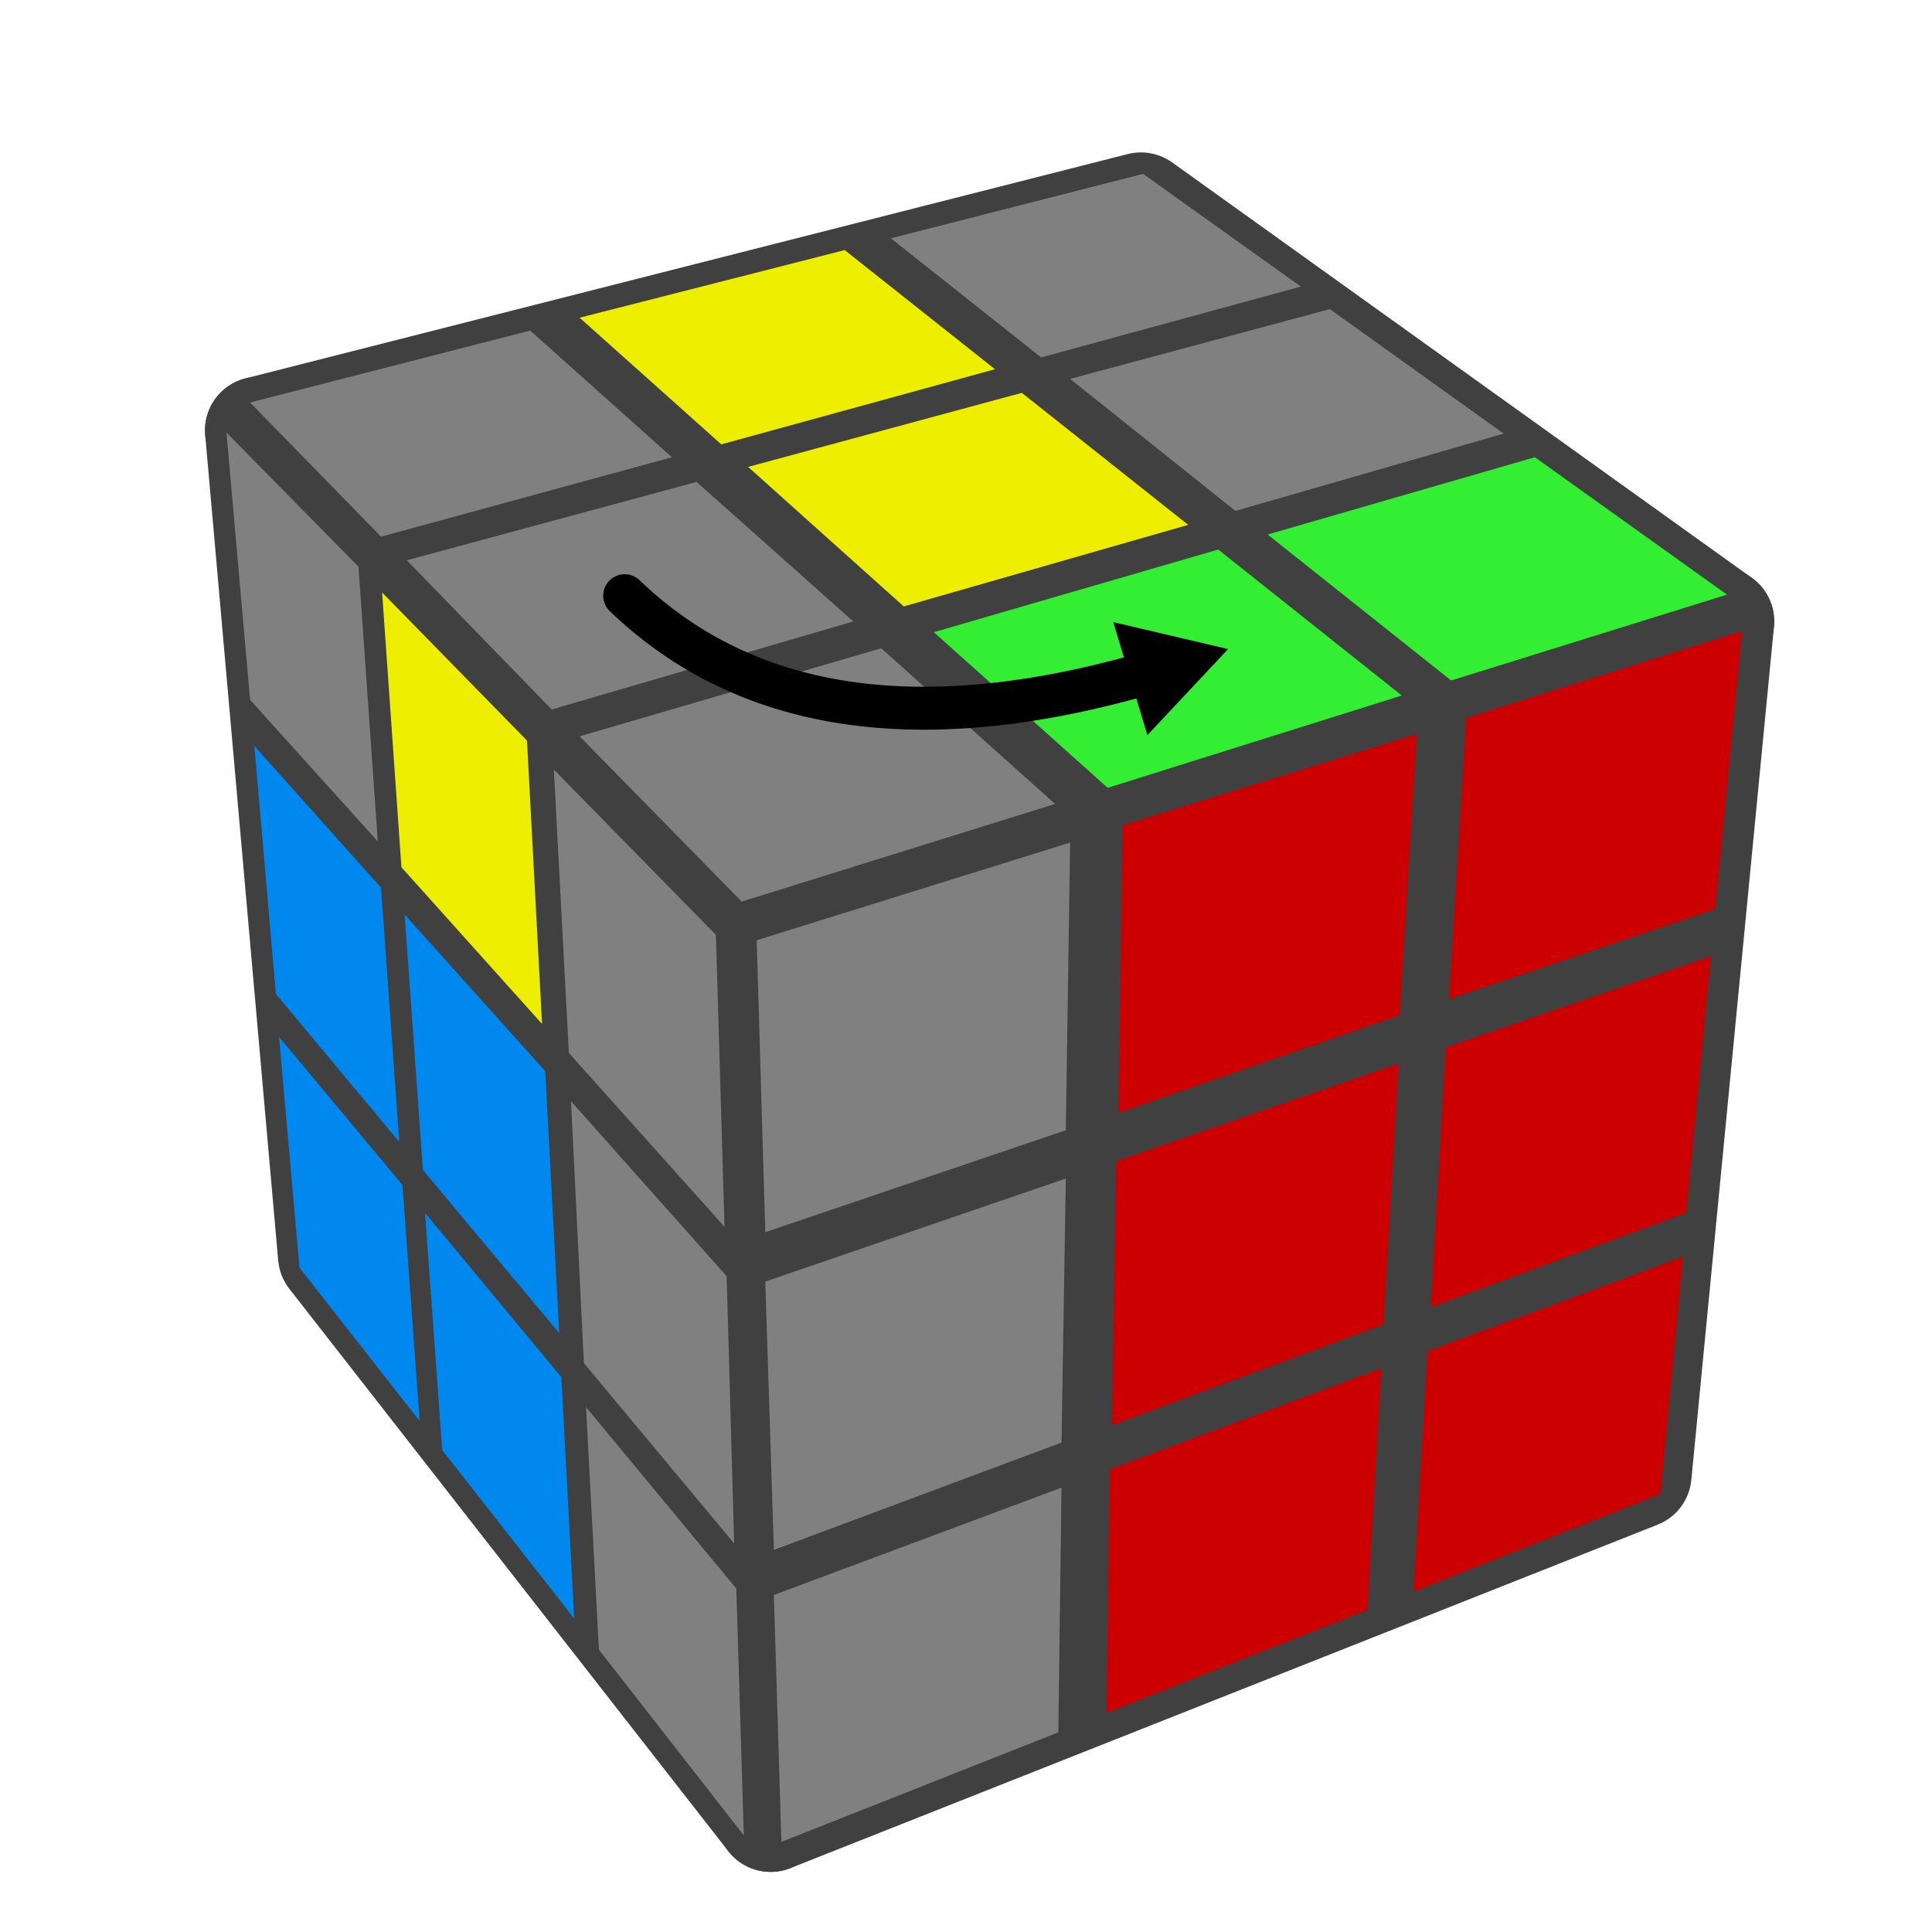
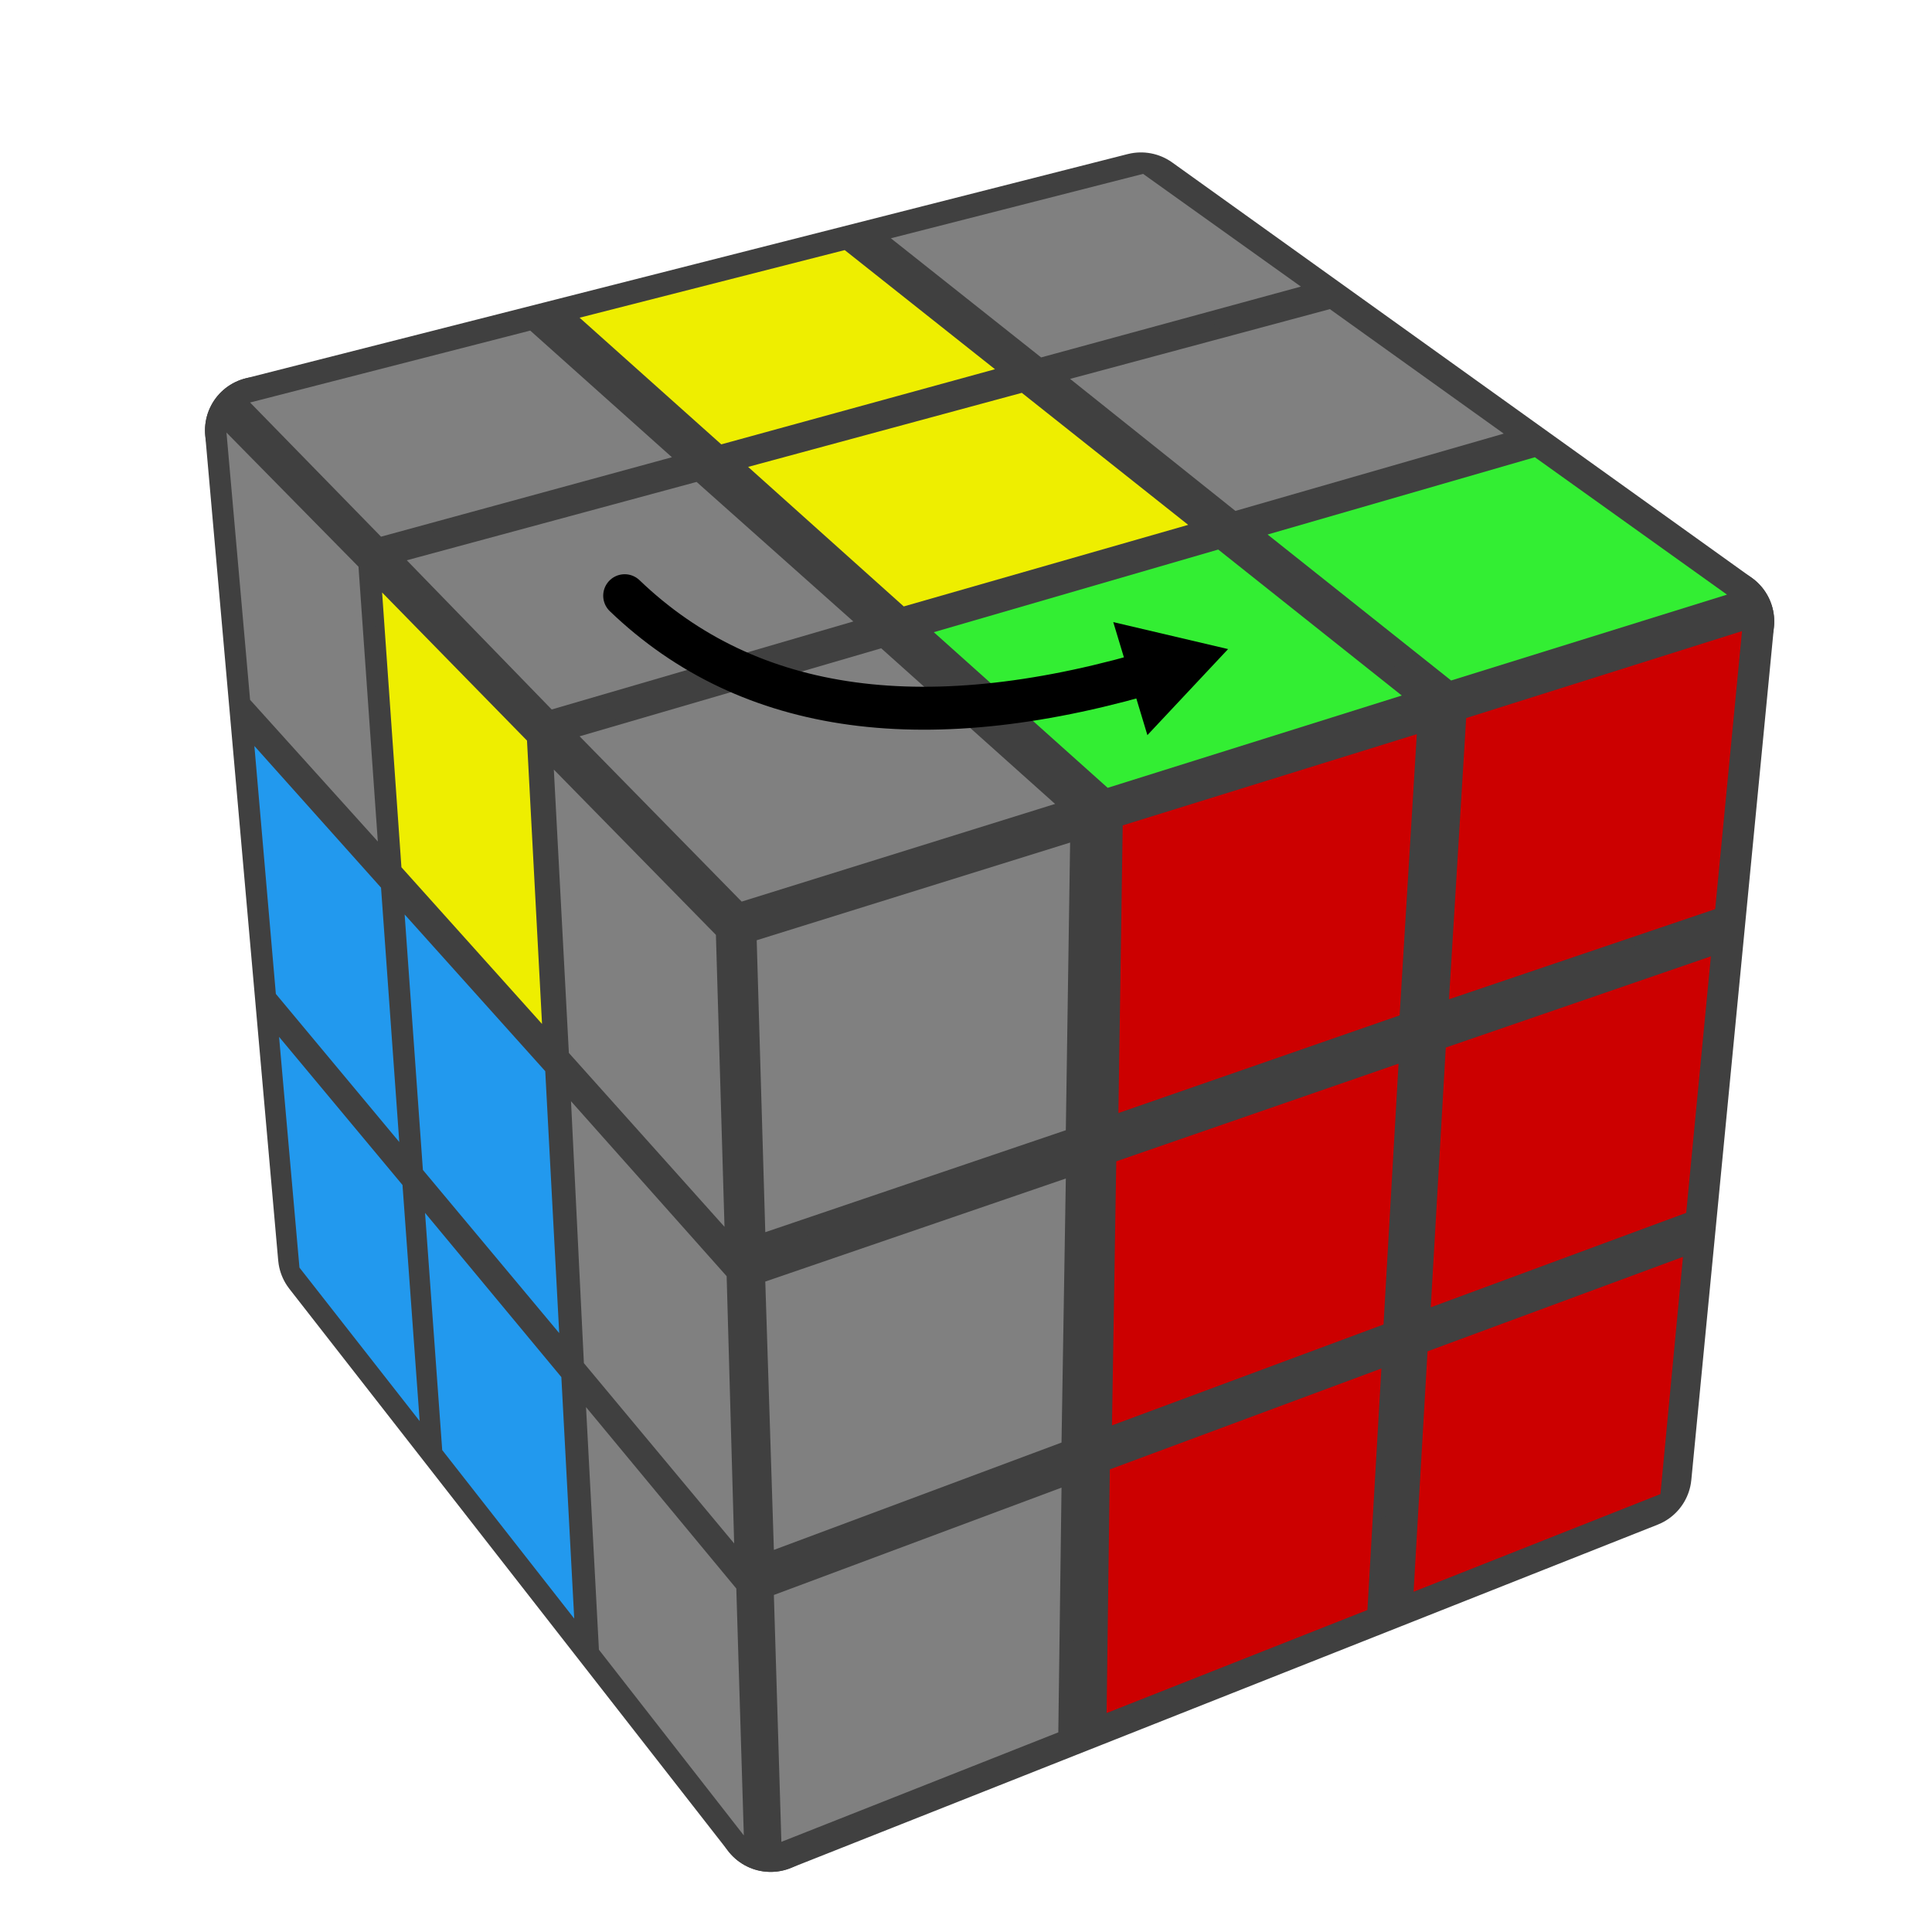
<svg xmlns="http://www.w3.org/2000/svg" version="1.1" width="640" height="640" viewBox="-0.9 -0.9 1.8 1.8">
  <g style="stroke-width:0.1;stroke-linejoin:round;opacity:1">
    <polygon fill="#404040" stroke="#404040" points="-0.659,-0.499 -0.207,-0.037 -0.182,0.794 -0.591,0.27" />
    <polygon fill="#404040" stroke="#404040" points="0.163,-0.708 0.703,-0.321 -0.207,-0.037 -0.659,-0.499" />
    <polygon fill="#404040" stroke="#404040" points="-0.207,-0.037 0.703,-0.321 0.626,0.474 -0.182,0.794" />
  </g>
  <g style="opacity:1;stroke-opacity:0.5;stroke-width:0;stroke-linejoin:round">
    <polygon fill="#808080" stroke="#404040" points="-0.689,-0.497 -0.566,-0.372 -0.548,-0.116 -0.667,-0.248" />
    <polygon fill="#eeee00" stroke="#404040" points="-0.544,-0.348 -0.409,-0.21 -0.395,0.054 -0.526,-0.092" />
    <polygon fill="#808080" stroke="#404040" points="-0.384,-0.183 -0.233,-0.029 -0.225,0.243 -0.37,0.081" />
-     <polygon fill="#0088ee" stroke="#404040" points="-0.663,-0.205 -0.545,-0.073 -0.528,0.164 -0.643,0.026" />
-     <polygon fill="#0088ee" stroke="#404040" points="-0.523,-0.048 -0.392,0.098 -0.379,0.342 -0.506,0.19" />
+     <polygon fill="#2299ee" stroke="#404040" points="-0.663,-0.205 -0.545,-0.073 -0.528,0.164 -0.643,0.026" />
+     <polygon fill="#2299ee" stroke="#404040" points="-0.523,-0.048 -0.392,0.098 -0.379,0.342 -0.506,0.19" />
    <polygon fill="#808080" stroke="#404040" points="-0.368,0.126 -0.223,0.289 -0.216,0.538 -0.356,0.37" />
-     <polygon fill="#0088ee" stroke="#404040" points="-0.64,0.066 -0.525,0.204 -0.509,0.424 -0.621,0.281" />
-     <polygon fill="#0088ee" stroke="#404040" points="-0.504,0.23 -0.377,0.383 -0.365,0.608 -0.488,0.451" />
+     <polygon fill="#2299ee" stroke="#404040" points="-0.64,0.066 -0.525,0.204 -0.509,0.424 -0.621,0.281" />
+     <polygon fill="#2299ee" stroke="#404040" points="-0.504,0.23 -0.377,0.383 -0.365,0.608 -0.488,0.451" />
    <polygon fill="#808080" stroke="#404040" points="-0.354,0.411 -0.214,0.58 -0.207,0.81 -0.342,0.637" />
    <polygon fill="#808080" stroke="#404040" points="0.165,-0.738 0.312,-0.633 0.07,-0.567 -0.07,-0.678" />
    <polygon fill="#808080" stroke="#404040" points="0.339,-0.612 0.501,-0.496 0.251,-0.424 0.097,-0.547" />
    <polygon fill="#33ee33" stroke="#404040" points="0.53,-0.474 0.709,-0.346 0.452,-0.266 0.281,-0.402" />
    <polygon fill="#eeee00" stroke="#404040" points="-0.113,-0.667 0.027,-0.556 -0.228,-0.486 -0.36,-0.604" />
    <polygon fill="#eeee00" stroke="#404040" points="0.052,-0.534 0.207,-0.411 -0.058,-0.335 -0.203,-0.465" />
    <polygon fill="#33ee33" stroke="#404040" points="0.235,-0.388 0.406,-0.252 0.132,-0.166 -0.03,-0.311" />
    <polygon fill="#808080" stroke="#404040" points="-0.406,-0.592 -0.274,-0.474 -0.545,-0.4 -0.667,-0.525" />
    <polygon fill="#808080" stroke="#404040" points="-0.251,-0.451 -0.105,-0.321 -0.386,-0.239 -0.521,-0.378" />
    <polygon fill="#808080" stroke="#404040" points="-0.079,-0.296 0.083,-0.151 -0.209,-0.06 -0.36,-0.214" />
    <polygon fill="#808080" stroke="#404040" points="-0.195,-0.024 0.097,-0.115 0.093,0.153 -0.187,0.248" />
    <polygon fill="#cc0000" stroke="#404040" points="0.146,-0.131 0.42,-0.216 0.404,0.046 0.142,0.137" />
    <polygon fill="#cc0000" stroke="#404040" points="0.466,-0.231 0.723,-0.312 0.698,-0.053 0.45,0.031" />
    <polygon fill="#808080" stroke="#404040" points="-0.187,0.294 0.093,0.198 0.089,0.444 -0.179,0.544" />
    <polygon fill="#cc0000" stroke="#404040" points="0.14,0.182 0.403,0.091 0.389,0.334 0.136,0.428" />
    <polygon fill="#cc0000" stroke="#404040" points="0.447,0.076 0.694,-0.009 0.671,0.23 0.433,0.318" />
    <polygon fill="#808080" stroke="#404040" points="-0.179,0.586 0.089,0.486 0.086,0.714 -0.172,0.816" />
    <polygon fill="#cc0000" stroke="#404040" points="0.134,0.469 0.387,0.375 0.374,0.6 0.131,0.696" />
    <polygon fill="#cc0000" stroke="#404040" points="0.43,0.359 0.668,0.271 0.647,0.492 0.417,0.583" />
  </g>
  <g style="opacity:1;stroke-opacity:1;stroke-width:0.04;stroke-linecap:round">
    <path d="M -0.318,-0.345 Q -0.144,-0.178 0.183,-0.277" style="fill:none;stroke:#000000;stroke-opacity:1" />
    <path transform=" translate(0.1834253,-0.2769103) scale(0.011) rotate(-16.81027)" d="M 5.77,0.0 L -2.88,5.0 L -2.88,-5.0 L 5.77,0.0 z" style="fill:#000000;stroke-width:0;stroke-linejoin:round" />
  </g>
</svg>
